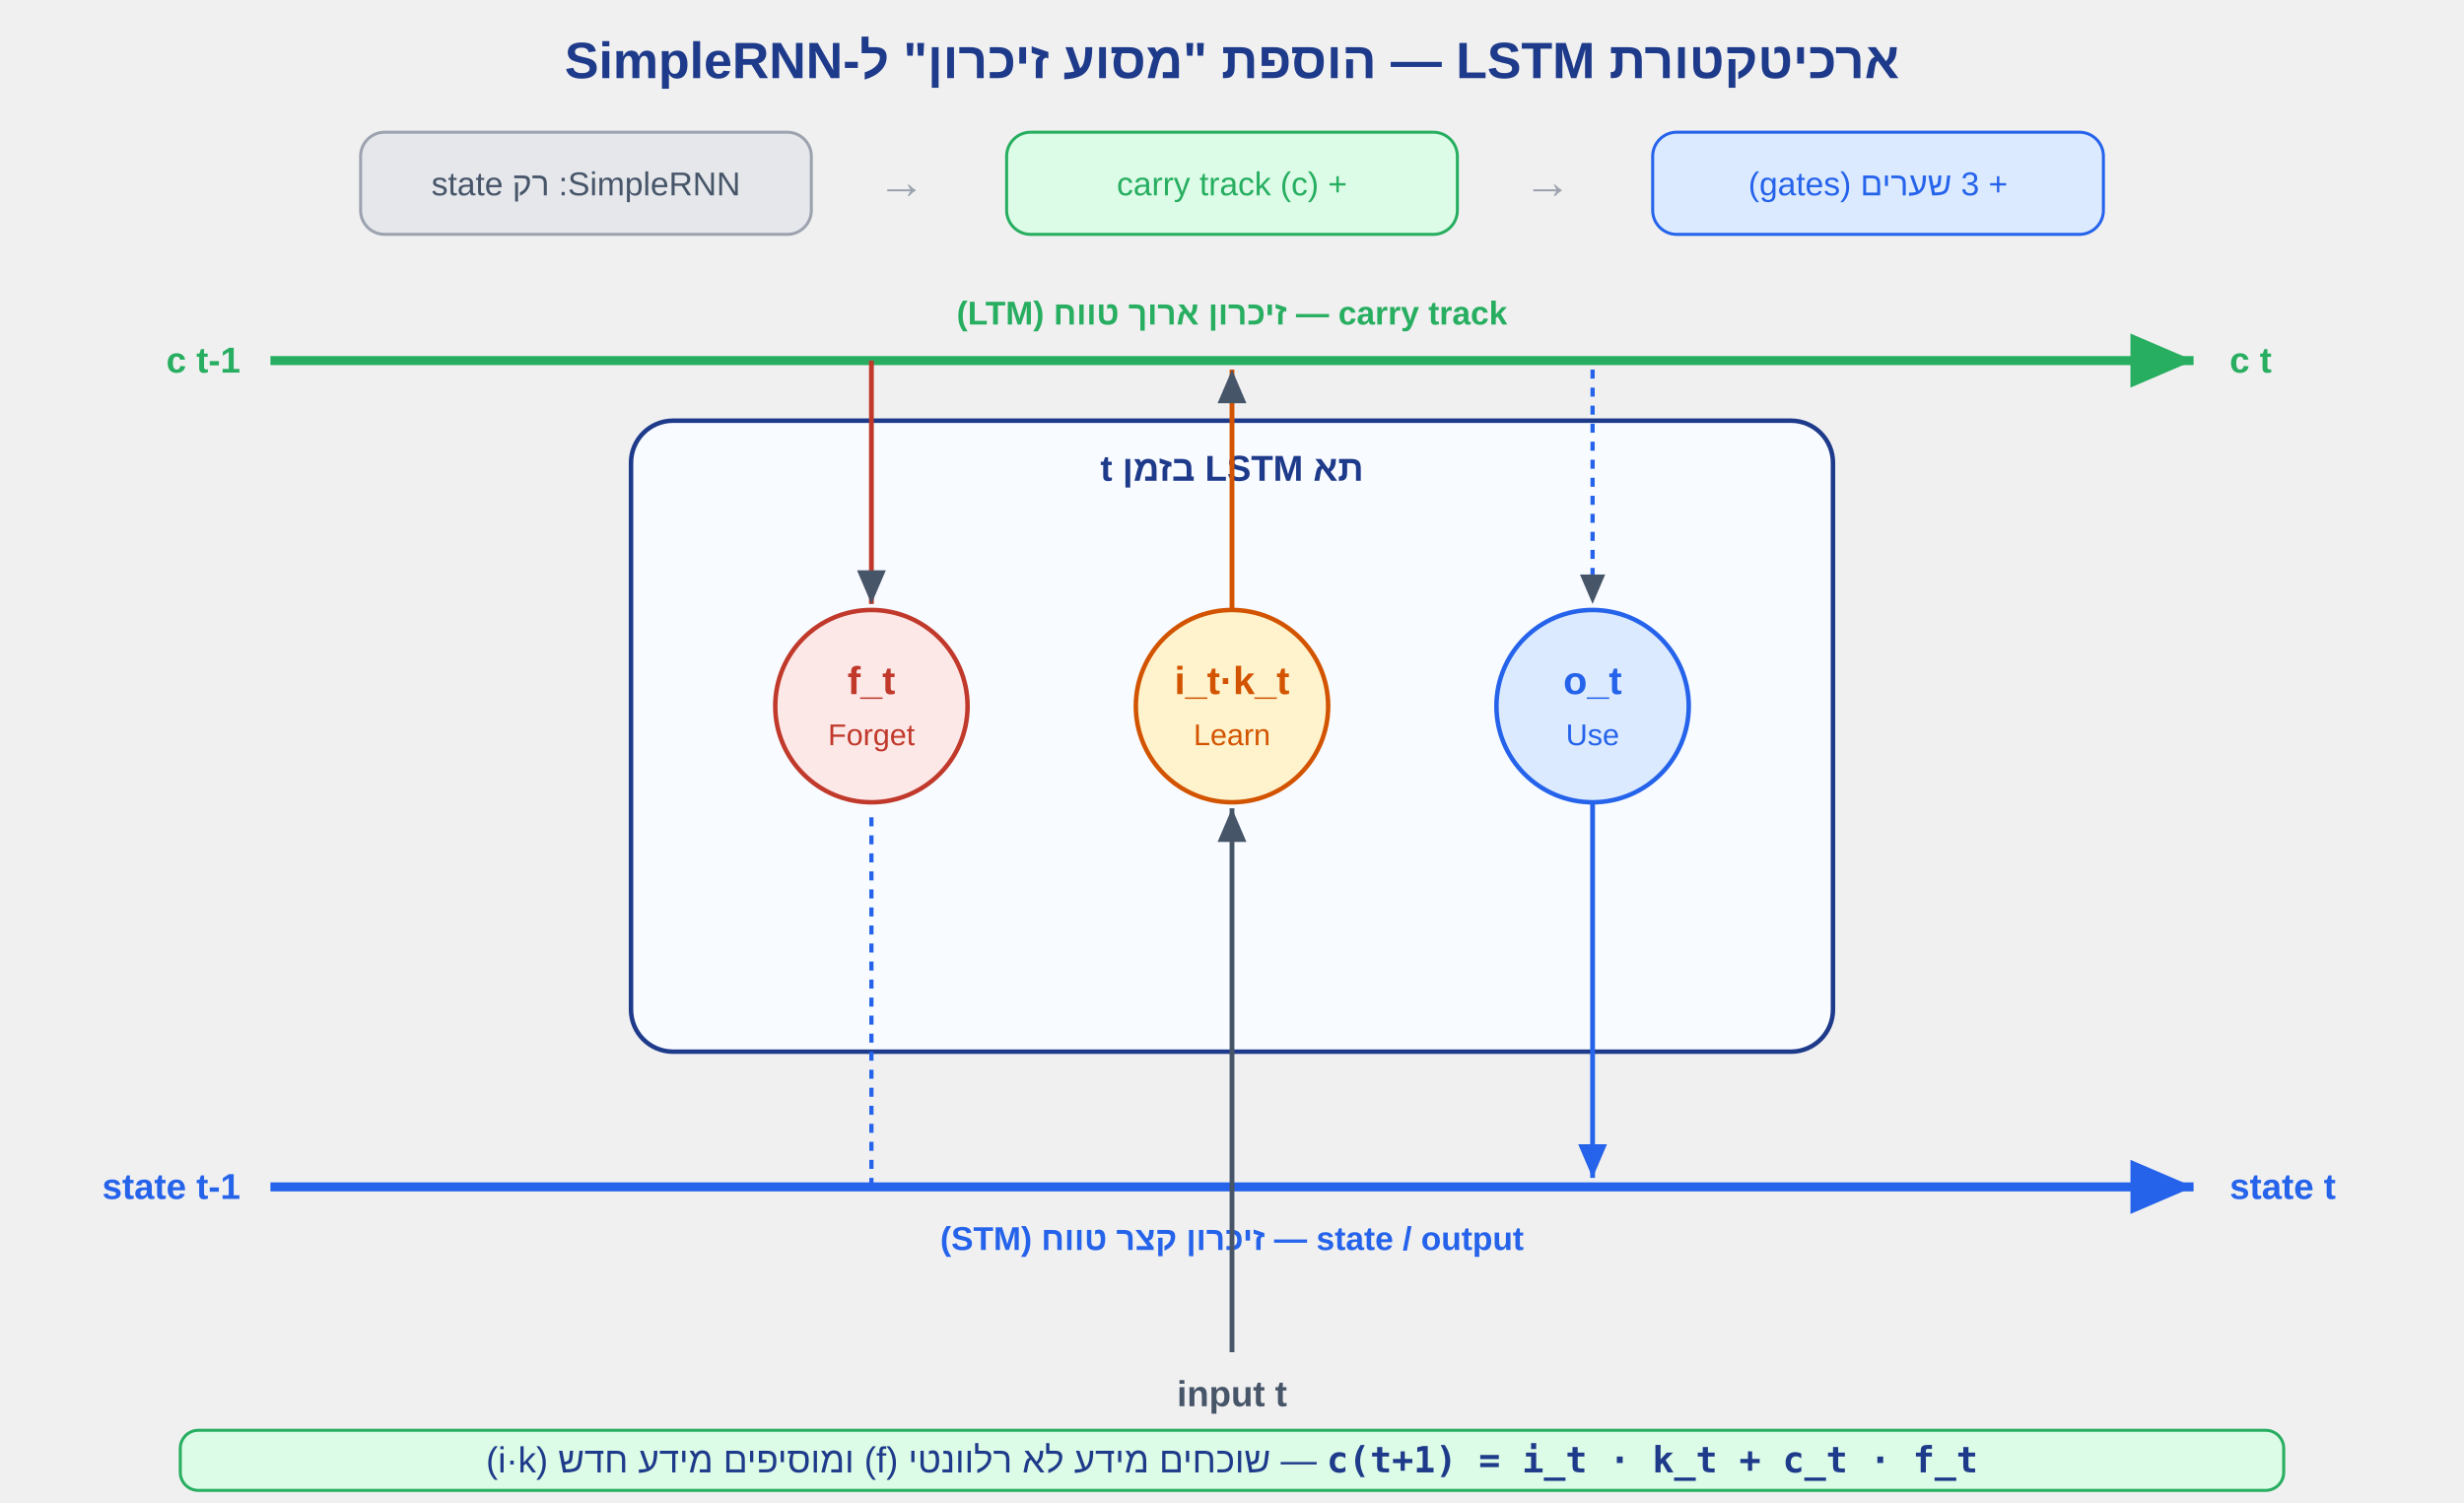
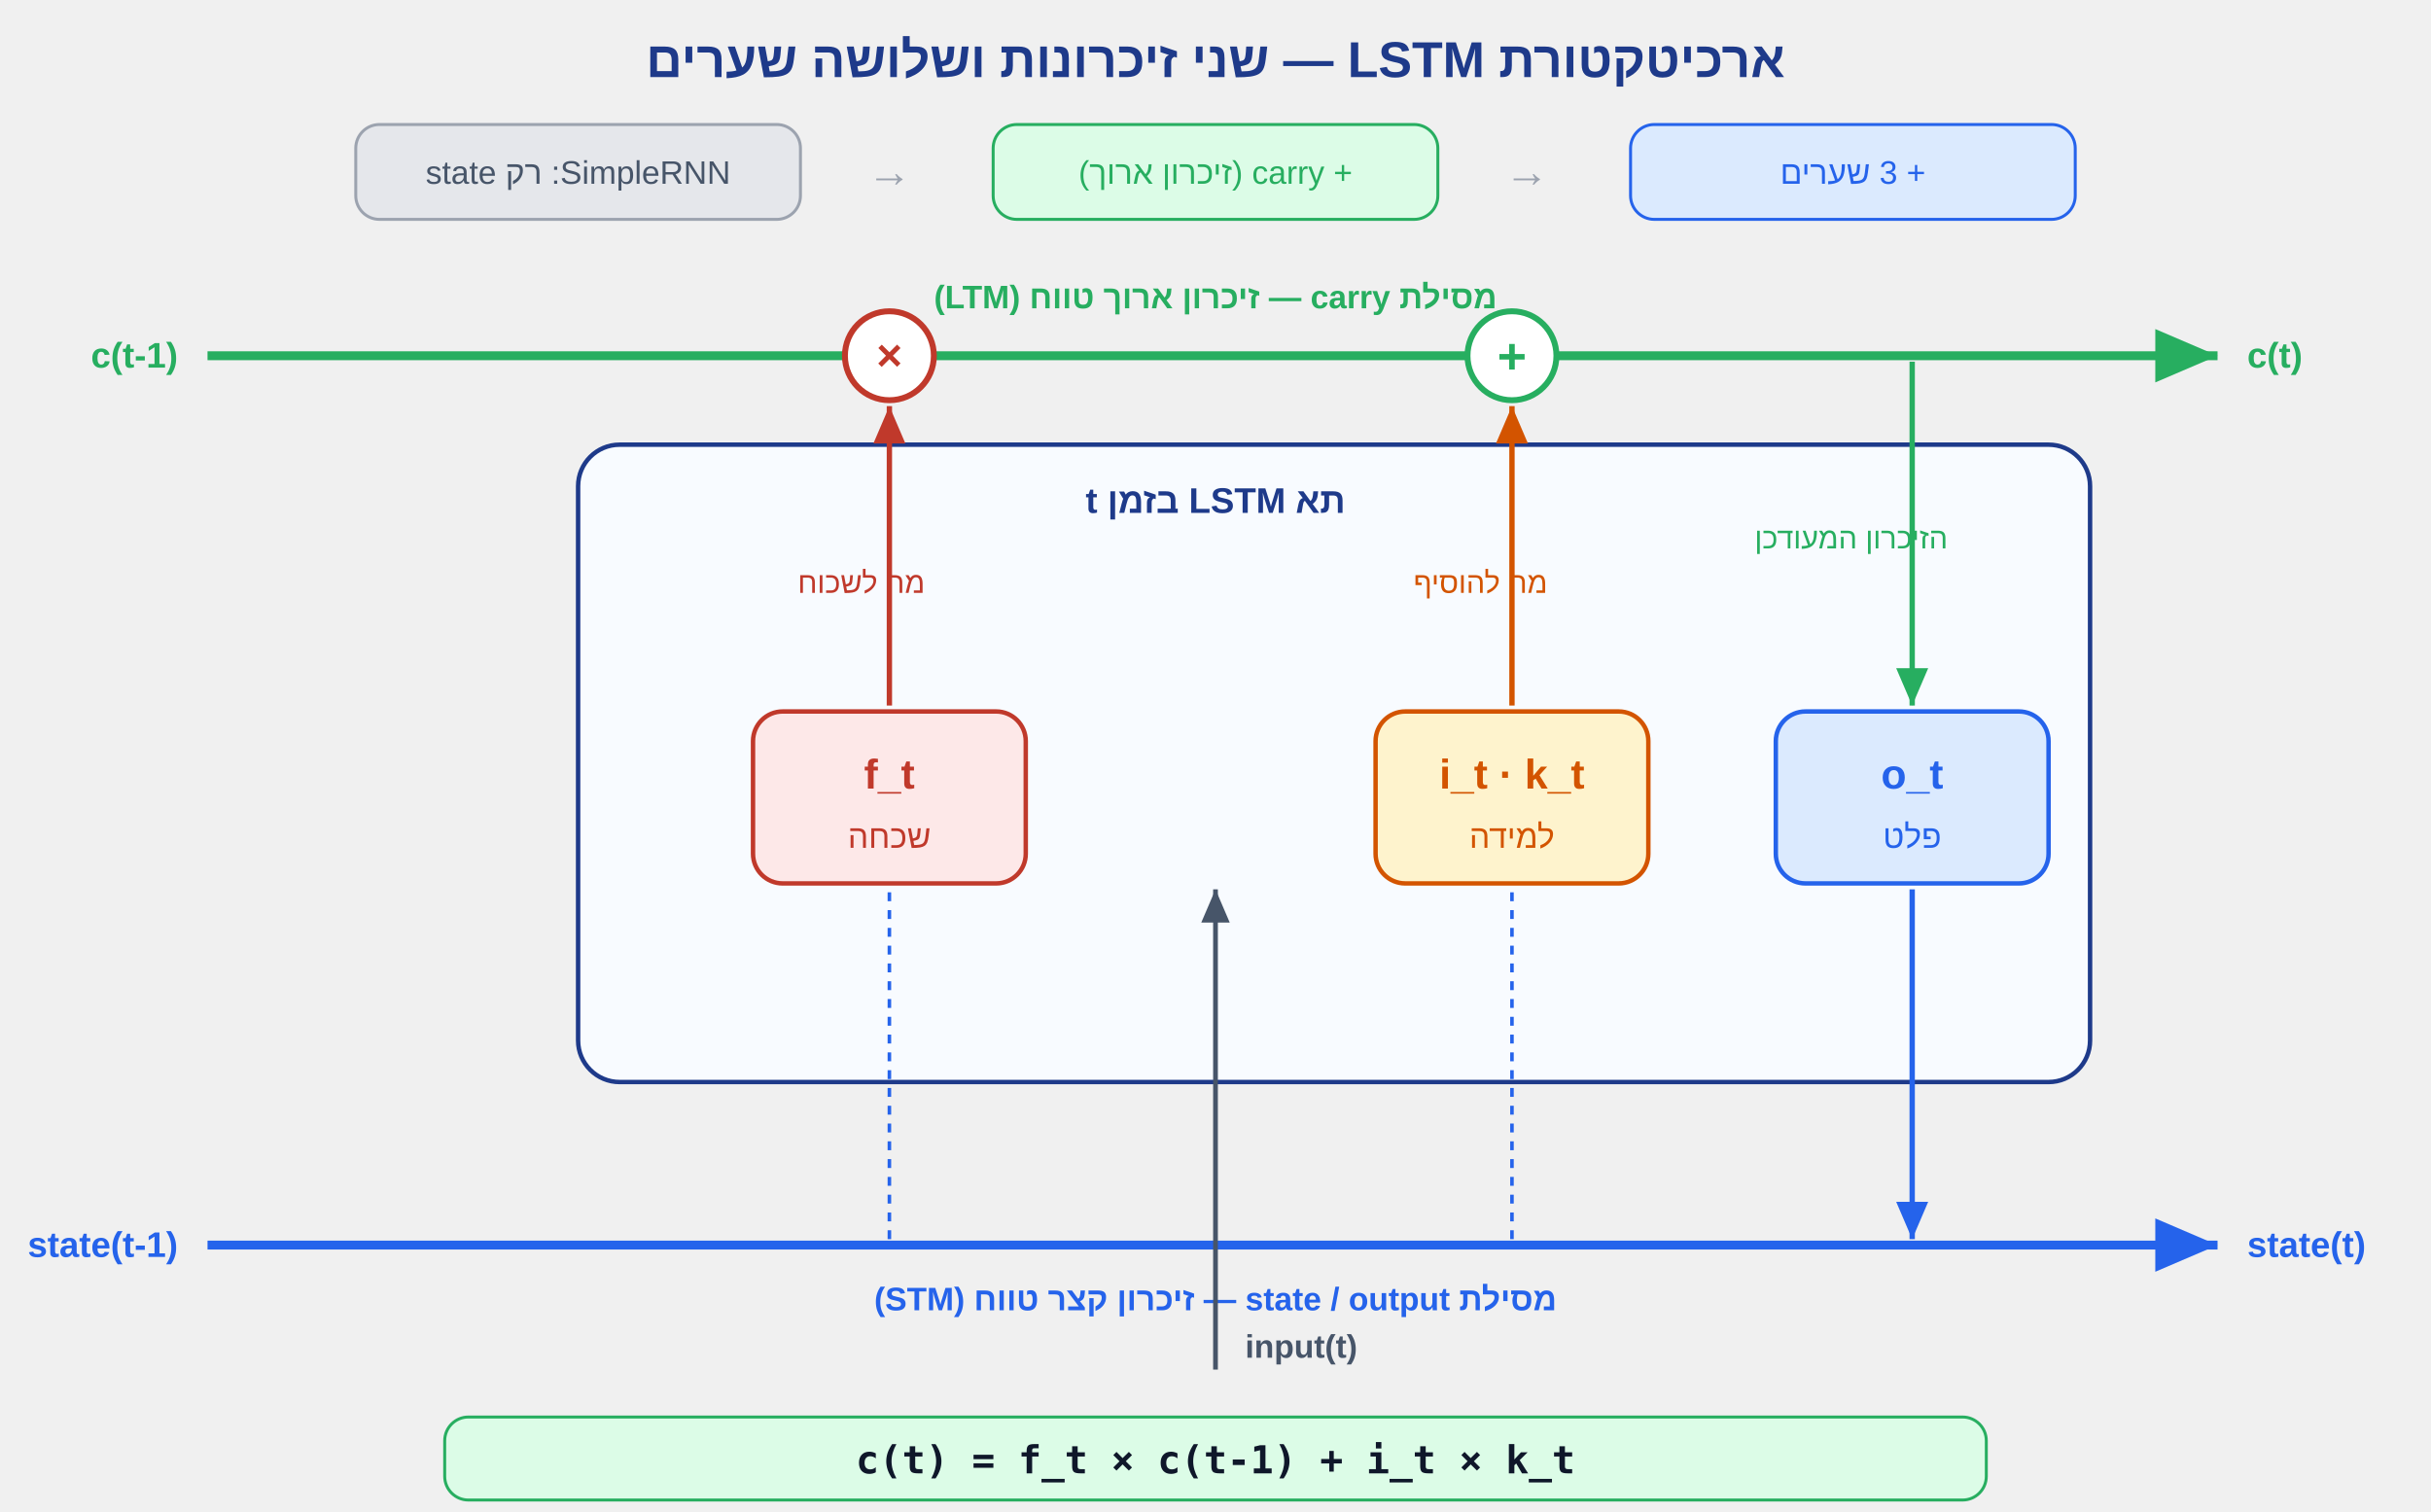
- <svg xmlns="http://www.w3.org/2000/svg" viewBox="0 0 820 500" font-family="Segoe UI, Arial, sans-serif">
+ <svg xmlns="http://www.w3.org/2000/svg" viewBox="0 0 820 510" font-family="Segoe UI, Arial, sans-serif">
  <defs>
-     <marker id="ar9e" markerWidth="9" markerHeight="9" refX="7" refY="3" orient="auto">
+     <marker id="aL" markerWidth="9" markerHeight="9" refX="7" refY="3" orient="auto">
      <path d="M0,0 L7,3 L0,6 Z" fill="#475569" />
    </marker>
-     <marker id="ar9eC" markerWidth="9" markerHeight="9" refX="7" refY="3" orient="auto">
+     <marker id="aLr" markerWidth="9" markerHeight="9" refX="7" refY="3" orient="auto">
+       <path d="M0,0 L7,3 L0,6 Z" fill="#c0392b" />
+     </marker>
+     <marker id="aLo" markerWidth="9" markerHeight="9" refX="7" refY="3" orient="auto">
+       <path d="M0,0 L7,3 L0,6 Z" fill="#d35400" />
+     </marker>
+     <marker id="aLg" markerWidth="9" markerHeight="9" refX="7" refY="3" orient="auto">
      <path d="M0,0 L7,3 L0,6 Z" fill="#27ae60" />
    </marker>
-     <marker id="ar9eB" markerWidth="9" markerHeight="9" refX="7" refY="3" orient="auto">
+     <marker id="aLb" markerWidth="9" markerHeight="9" refX="7" refY="3" orient="auto">
      <path d="M0,0 L7,3 L0,6 Z" fill="#2563eb" />
    </marker>
  </defs>
-   <text x="410" y="26" text-anchor="middle" font-size="17" font-weight="700" fill="#1e3a8a" direction="rtl">ארכיטקטורת LSTM — הוספת "מסוע זיכרון" ל-SimpleRNN</text>
+   <text x="410" y="26" text-anchor="middle" font-size="17" font-weight="700" fill="#1e3a8a" direction="rtl">ארכיטקטורת LSTM — שני זיכרונות ושלושה שערים</text>
  <g font-size="11" text-anchor="middle">
-     <rect x="120" y="44" width="150" height="34" rx="8" fill="#e5e7eb" stroke="#9ca3af" />
-     <text x="195" y="65" fill="#475569" direction="rtl">SimpleRNN: רק state</text>
-     <text x="300" y="66" font-size="16" fill="#9ca3af">→</text>
-     <rect x="335" y="44" width="150" height="34" rx="8" fill="#dcfce7" stroke="#27ae60" />
-     <text x="410" y="65" fill="#27ae60" direction="rtl">+ carry track (c)</text>
-     <text x="515" y="66" font-size="16" fill="#9ca3af">→</text>
-     <rect x="550" y="44" width="150" height="34" rx="8" fill="#dbeafe" stroke="#2563eb" />
-     <text x="625" y="65" fill="#2563eb" direction="rtl">+ 3 שערים (gates)</text>
+     <rect x="120" y="42" width="150" height="32" rx="8" fill="#e5e7eb" stroke="#9ca3af" />
+     <text x="195" y="62" fill="#475569" direction="rtl">SimpleRNN: רק state</text>
+     <text x="300" y="63" font-size="15" fill="#9ca3af">→</text>
+     <rect x="335" y="42" width="150" height="32" rx="8" fill="#dcfce7" stroke="#27ae60" />
+     <text x="410" y="62" fill="#27ae60" direction="rtl">+ carry (זיכרון ארוך)</text>
+     <text x="515" y="63" font-size="15" fill="#9ca3af">→</text>
+     <rect x="550" y="42" width="150" height="32" rx="8" fill="#dbeafe" stroke="#2563eb" />
+     <text x="625" y="62" fill="#2563eb" direction="rtl">+ 3 שערים</text>
  </g>
-   <line x1="90" y1="120" x2="730" y2="120" stroke="#27ae60" stroke-width="3" marker-end="url(#ar9eC)" />
-   <text x="80" y="124" text-anchor="end" font-size="12" fill="#27ae60" font-weight="700">c t-1</text>
-   <text x="742" y="124" text-anchor="start" font-size="12" fill="#27ae60" font-weight="700">c t</text>
-   <text x="410" y="108" text-anchor="middle" font-size="11" fill="#27ae60" font-weight="700" direction="rtl">carry track — זיכרון ארוך טווח (LTM)</text>
-   <rect x="210" y="140" width="400" height="210" rx="14" fill="#f8fbff" stroke="#1e3a8a" stroke-width="1.5" />
-   <text x="410" y="160" text-anchor="middle" font-size="12" font-weight="700" fill="#1e3a8a" direction="rtl">תא LSTM בזמן t</text>
+   <text x="410" y="104" text-anchor="middle" font-size="11" font-weight="700" fill="#27ae60" direction="rtl">מסילת carry — זיכרון ארוך טווח (LTM)</text>
+   <line x1="70" y1="120" x2="748" y2="120" stroke="#27ae60" stroke-width="3" marker-end="url(#aLg)" />
+   <text x="60" y="124" text-anchor="end" font-size="12" font-weight="700" fill="#27ae60">c(t-1)</text>
+   <text x="758" y="124" text-anchor="start" font-size="12" font-weight="700" fill="#27ae60">c(t)</text>
+   <circle cx="300" cy="120" r="15" fill="#fff" stroke="#c0392b" stroke-width="2" />
+   <text x="300" y="125" text-anchor="middle" font-size="15" font-weight="700" fill="#c0392b">×</text>
+   <circle cx="510" cy="120" r="15" fill="#fff" stroke="#27ae60" stroke-width="2" />
+   <text x="510" y="126" text-anchor="middle" font-size="17" font-weight="700" fill="#27ae60">+</text>
+   <rect x="195" y="150" width="510" height="215" rx="14" fill="#f8fbff" stroke="#1e3a8a" stroke-width="1.5" />
+   <text x="410" y="173" text-anchor="middle" font-size="12" font-weight="700" fill="#1e3a8a" direction="rtl">תא LSTM בזמן t</text>
  <g text-anchor="middle">
-     <circle cx="290" cy="235" r="32" fill="#fde8e8" stroke="#c0392b" stroke-width="1.5" />
-     <text x="290" y="231" font-size="13" font-weight="700" fill="#c0392b">f_t</text>
-     <text x="290" y="248" font-size="10" fill="#c0392b" direction="rtl">Forget</text>
-     <circle cx="410" cy="235" r="32" fill="#fef3cd" stroke="#d35400" stroke-width="1.5" />
-     <text x="410" y="231" font-size="13" font-weight="700" fill="#d35400">i_t·k_t</text>
-     <text x="410" y="248" font-size="10" fill="#d35400" direction="rtl">Learn</text>
-     <circle cx="530" cy="235" r="32" fill="#dbeafe" stroke="#2563eb" stroke-width="1.5" />
-     <text x="530" y="231" font-size="13" font-weight="700" fill="#2563eb">o_t</text>
-     <text x="530" y="248" font-size="10" fill="#2563eb" direction="rtl">Use</text>
+     <rect x="254" y="240" width="92" height="58" rx="10" fill="#fde8e8" stroke="#c0392b" stroke-width="1.5" />
+     <text x="300" y="266" font-size="14" font-weight="700" fill="#c0392b">f_t</text>
+     <text x="300" y="286" font-size="11" fill="#c0392b" direction="rtl">שכחה</text>
+     <rect x="464" y="240" width="92" height="58" rx="10" fill="#fef3cd" stroke="#d35400" stroke-width="1.5" />
+     <text x="510" y="266" font-size="14" font-weight="700" fill="#d35400">i_t · k_t</text>
+     <text x="510" y="286" font-size="11" fill="#d35400" direction="rtl">למידה</text>
+     <rect x="599" y="240" width="92" height="58" rx="10" fill="#dbeafe" stroke="#2563eb" stroke-width="1.5" />
+     <text x="645" y="266" font-size="14" font-weight="700" fill="#2563eb">o_t</text>
+     <text x="645" y="286" font-size="11" fill="#2563eb" direction="rtl">פלט</text>
  </g>
-   <line x1="290" y1="120" x2="290" y2="201" stroke="#c0392b" stroke-width="1.6" marker-end="url(#ar9e)" />
-   <line x1="410" y1="203" x2="410" y2="123" stroke="#d35400" stroke-width="1.6" marker-end="url(#ar9e)" />
-   <line x1="530" y1="123" x2="530" y2="201" stroke="#2563eb" stroke-width="1.4" stroke-dasharray="3,3" marker-end="url(#ar9e)" />
-   <line x1="90" y1="395" x2="730" y2="395" stroke="#2563eb" stroke-width="3" marker-end="url(#ar9eB)" />
-   <text x="80" y="399" text-anchor="end" font-size="12" fill="#2563eb" font-weight="700">state t-1</text>
-   <text x="742" y="399" text-anchor="start" font-size="12" fill="#2563eb" font-weight="700">state t</text>
-   <text x="410" y="416" text-anchor="middle" font-size="11" fill="#2563eb" font-weight="700" direction="rtl">state / output — זיכרון קצר טווח (STM)</text>
-   <line x1="290" y1="395" x2="290" y2="269" stroke="#2563eb" stroke-width="1.4" stroke-dasharray="3,3" />
-   <line x1="530" y1="267" x2="530" y2="392" stroke="#2563eb" stroke-width="1.6" marker-end="url(#ar9eB)" />
-   <line x1="410" y1="450" x2="410" y2="269" stroke="#475569" stroke-width="1.6" marker-end="url(#ar9e)" />
-   <text x="410" y="468" text-anchor="middle" font-size="12" fill="#475569" font-weight="700">input t</text>
-   <rect x="60" y="476" width="700" height="20" rx="6" fill="#dcfce7" stroke="#27ae60" />
-   <text x="410" y="490" text-anchor="middle" font-size="12" fill="#1e3a8a" direction="rtl">
-     <tspan font-family="Consolas,monospace" font-weight="700">c(t+1) = i_t · k_t  +  c_t · f_t</tspan>  —  שוכחים מידע לא רלוונטי (f) ומוסיפים מידע חדש (i·k)</text>
+   <line x1="300" y1="238" x2="300" y2="137" stroke="#c0392b" stroke-width="1.8" marker-end="url(#aLr)" />
+   <text x="312" y="200" text-anchor="start" font-size="10" fill="#c0392b" direction="rtl">מה לשכוח</text>
+   <line x1="510" y1="238" x2="510" y2="137" stroke="#d35400" stroke-width="1.8" marker-end="url(#aLo)" />
+   <text x="522" y="200" text-anchor="start" font-size="10" fill="#d35400" direction="rtl">מה להוסיף</text>
+   <line x1="645" y1="122" x2="645" y2="238" stroke="#27ae60" stroke-width="1.8" marker-end="url(#aLg)" />
+   <text x="657" y="185" text-anchor="start" font-size="10" fill="#27ae60" direction="rtl">הזיכרון המעודכן</text>
+   <line x1="645" y1="300" x2="645" y2="418" stroke="#2563eb" stroke-width="1.8" marker-end="url(#aLb)" />
+   <line x1="70" y1="420" x2="748" y2="420" stroke="#2563eb" stroke-width="3" marker-end="url(#aLb)" />
+   <text x="60" y="424" text-anchor="end" font-size="12" font-weight="700" fill="#2563eb">state(t-1)</text>
+   <text x="758" y="424" text-anchor="start" font-size="12" font-weight="700" fill="#2563eb">state(t)</text>
+   <text x="410" y="442" text-anchor="middle" font-size="11" font-weight="700" fill="#2563eb" direction="rtl">מסילת state / output — זיכרון קצר טווח (STM)</text>
+   <line x1="300" y1="418" x2="300" y2="300" stroke="#2563eb" stroke-width="1.2" stroke-dasharray="3,3" />
+   <line x1="510" y1="418" x2="510" y2="300" stroke="#2563eb" stroke-width="1.2" stroke-dasharray="3,3" />
+   <line x1="410" y1="462" x2="410" y2="300" stroke="#475569" stroke-width="1.6" marker-end="url(#aL)" />
+   <text x="420" y="458" text-anchor="start" font-size="11" font-weight="700" fill="#475569">input(t)</text>
+   <rect x="150" y="478" width="520" height="28" rx="8" fill="#dcfce7" stroke="#27ae60" />
+   <text x="410" y="497" text-anchor="middle" font-family="Consolas, monospace" font-size="13" font-weight="700" fill="#0f172a">c(t) = f_t × c(t-1) + i_t × k_t</text>
</svg>
